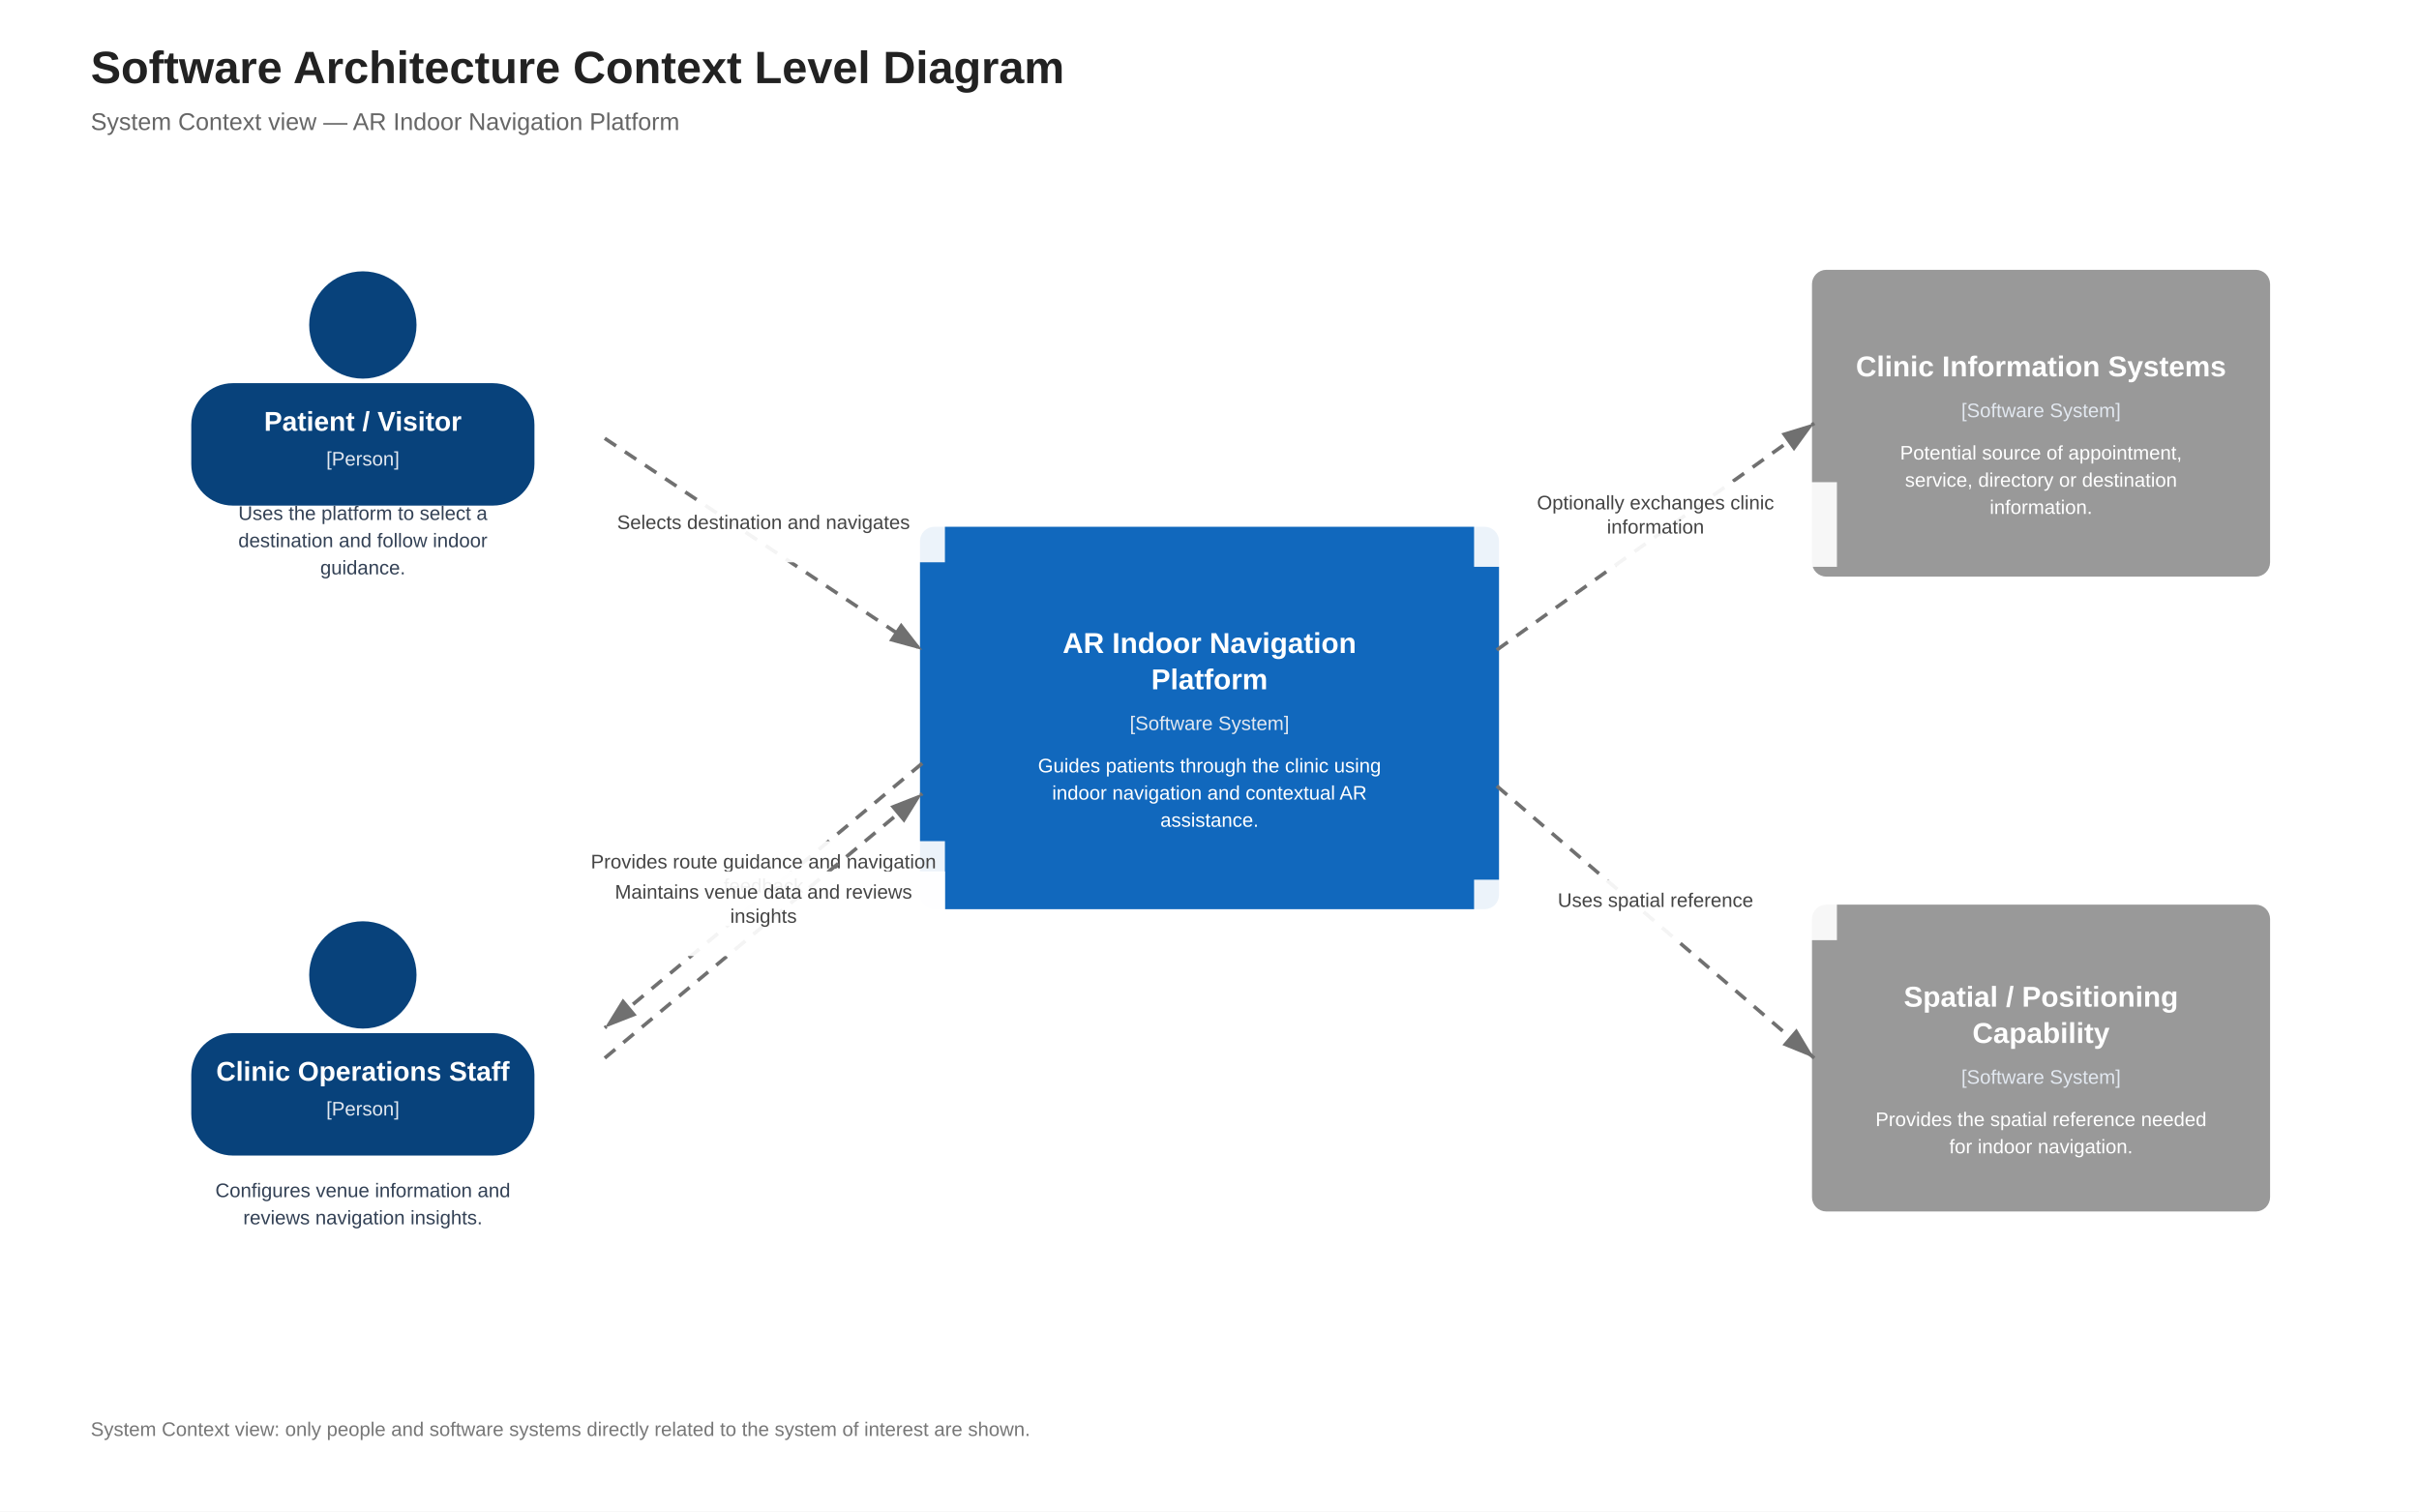
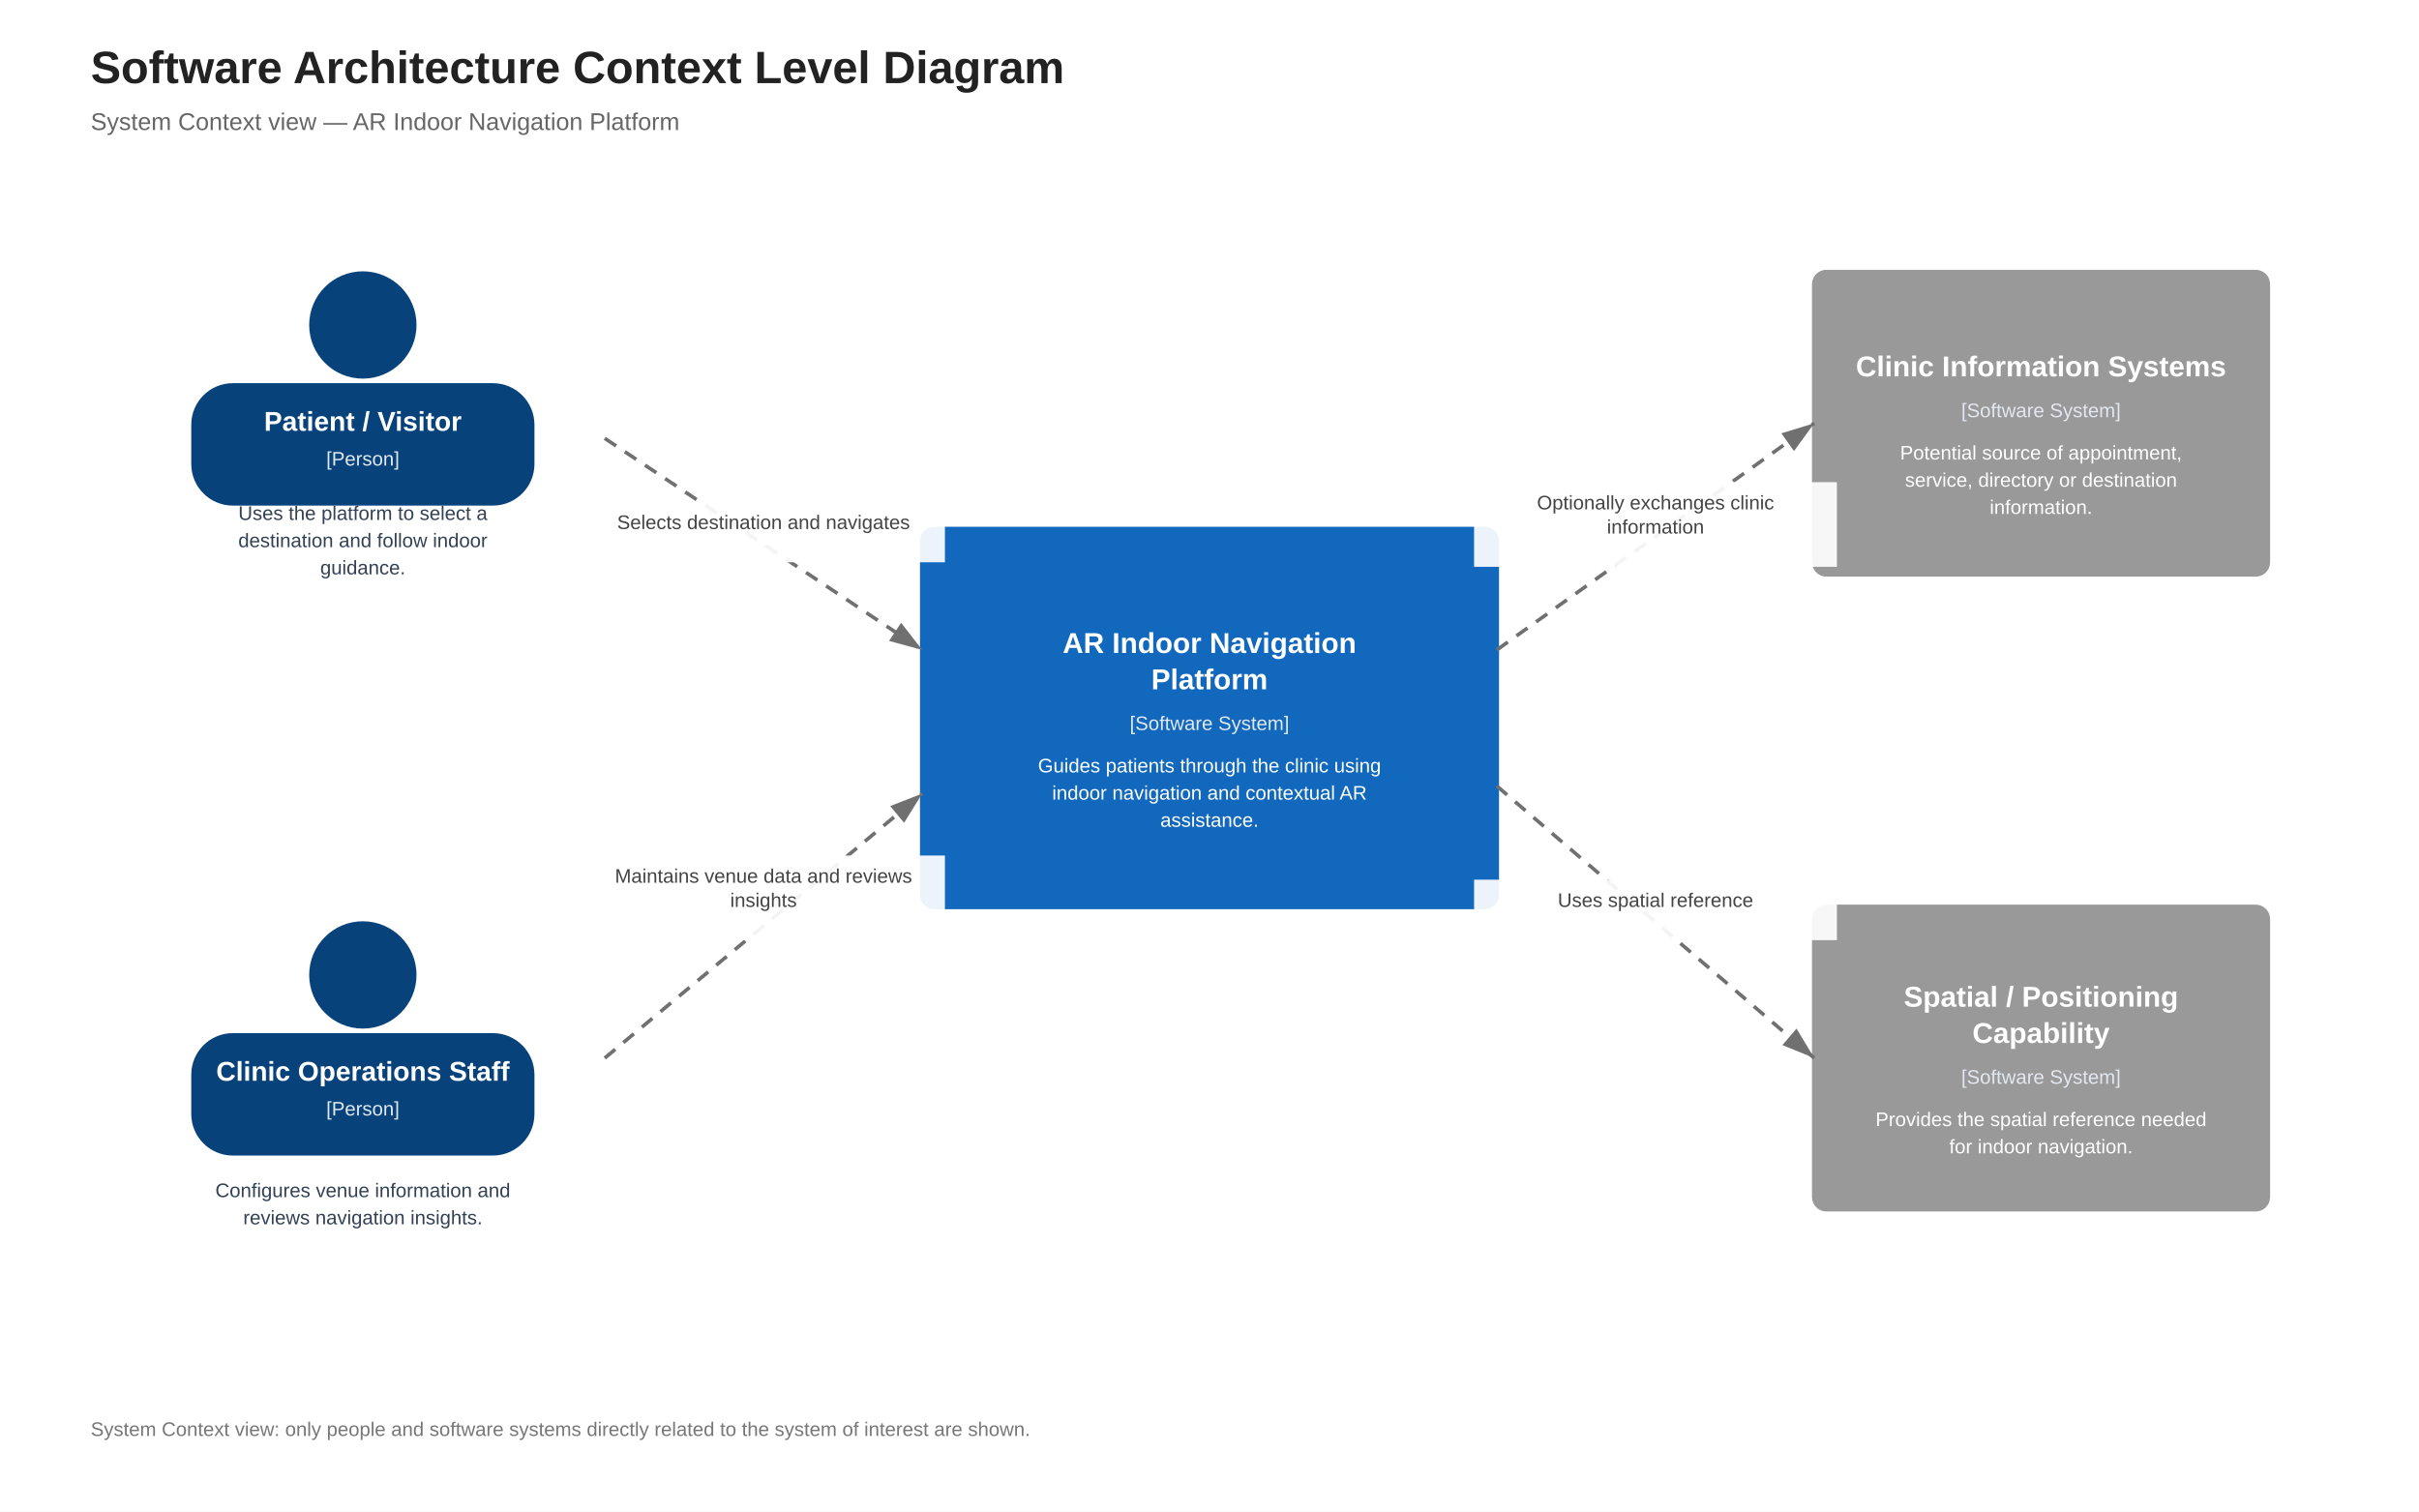
<svg xmlns="http://www.w3.org/2000/svg" width="1600" height="1000" viewBox="0 0 1600 1000">
  <defs>
    <marker id="arrow" markerWidth="10" markerHeight="10" refX="9" refY="3" orient="auto" markerUnits="strokeWidth">
      <path d="M0,0 L0,6 L9,3 z" fill="#707070" />
    </marker>
  </defs>
  <rect width="1600" height="1000" fill="#ffffff" />
  <text x="60" y="55" font-family="Arial, Helvetica, sans-serif" font-size="30" font-weight="700" fill="#222222">Software Architecture Context Level Diagram</text>
  <text x="60" y="86" font-family="Arial, Helvetica, sans-serif" font-size="16" fill="#666666">System Context view — AR Indoor Navigation Platform</text>
  <rect x="610" y="350" width="380" height="250" rx="8" fill="#1168BD" stroke="#1168BD" stroke-width="3" />
  <text x="800.0" y="432.0" text-anchor="middle" font-family="Arial, Helvetica, sans-serif" font-size="19" font-weight="700" fill="#ffffff">AR Indoor Navigation</text>
  <text x="800.0" y="456.0" text-anchor="middle" font-family="Arial, Helvetica, sans-serif" font-size="19" font-weight="700" fill="#ffffff">Platform</text>
-   <text x="800.0" y="483.0" text-anchor="middle" font-family="Arial, Helvetica, sans-serif" font-size="13" font-weight="normal" fill="#e2e8f0">[Software System]</text>
-   <text x="800.0" y="511.0" text-anchor="middle" font-family="Arial, Helvetica, sans-serif" font-size="13" font-weight="normal" fill="#ffffff">Guides patients through the clinic using</text>
-   <text x="800.0" y="529.0" text-anchor="middle" font-family="Arial, Helvetica, sans-serif" font-size="13" font-weight="normal" fill="#ffffff">indoor navigation and contextual AR</text>
-   <text x="800.0" y="547.0" text-anchor="middle" font-family="Arial, Helvetica, sans-serif" font-size="13" font-weight="normal" fill="#ffffff">assistance.</text>
+   <text x="800.0" y="483.0" text-anchor="middle" font-family="Arial, Helvetica, sans-serif" font-size="13" fill="#e2e8f0">[Software System]</text>
+   <text x="800.0" y="511.0" text-anchor="middle" font-family="Arial, Helvetica, sans-serif" font-size="13" fill="#ffffff">Guides patients through the clinic using</text>
+   <text x="800.0" y="529.0" text-anchor="middle" font-family="Arial, Helvetica, sans-serif" font-size="13" fill="#ffffff">indoor navigation and contextual AR</text>
+   <text x="800.0" y="547.0" text-anchor="middle" font-family="Arial, Helvetica, sans-serif" font-size="13" fill="#ffffff">assistance.</text>
  <circle cx="240.0" cy="215" r="34" fill="#08427B" stroke="#08427B" stroke-width="3" />
  <rect x="128.0" y="255" width="224.0" height="78" rx="26" fill="#08427B" stroke="#08427B" stroke-width="3" />
  <text x="240.0" y="285" text-anchor="middle" font-family="Arial, Helvetica, sans-serif" font-size="18" font-weight="700" fill="#ffffff">Patient / Visitor</text>
-   <text x="240.0" y="308" text-anchor="middle" font-family="Arial, Helvetica, sans-serif" font-size="13" font-weight="normal" fill="#e2e8f0">[Person]</text>
-   <text x="240.0" y="344" text-anchor="middle" font-family="Arial, Helvetica, sans-serif" font-size="13" font-weight="normal" fill="#334155">Uses the platform to select a</text>
-   <text x="240.0" y="362" text-anchor="middle" font-family="Arial, Helvetica, sans-serif" font-size="13" font-weight="normal" fill="#334155">destination and follow indoor</text>
-   <text x="240.0" y="380" text-anchor="middle" font-family="Arial, Helvetica, sans-serif" font-size="13" font-weight="normal" fill="#334155">guidance.</text>
+   <text x="240.0" y="308" text-anchor="middle" font-family="Arial, Helvetica, sans-serif" font-size="13" fill="#e2e8f0">[Person]</text>
+   <text x="240.0" y="344" text-anchor="middle" font-family="Arial, Helvetica, sans-serif" font-size="13" fill="#334155">Uses the platform to select a</text>
+   <text x="240.0" y="362" text-anchor="middle" font-family="Arial, Helvetica, sans-serif" font-size="13" fill="#334155">destination and follow indoor</text>
+   <text x="240.0" y="380" text-anchor="middle" font-family="Arial, Helvetica, sans-serif" font-size="13" fill="#334155">guidance.</text>
  <circle cx="240.0" cy="645" r="34" fill="#08427B" stroke="#08427B" stroke-width="3" />
  <rect x="128.0" y="685" width="224.0" height="78" rx="26" fill="#08427B" stroke="#08427B" stroke-width="3" />
  <text x="240.0" y="715" text-anchor="middle" font-family="Arial, Helvetica, sans-serif" font-size="18" font-weight="700" fill="#ffffff">Clinic Operations Staff</text>
-   <text x="240.0" y="738" text-anchor="middle" font-family="Arial, Helvetica, sans-serif" font-size="13" font-weight="normal" fill="#e2e8f0">[Person]</text>
-   <text x="240.0" y="792" text-anchor="middle" font-family="Arial, Helvetica, sans-serif" font-size="13" font-weight="normal" fill="#334155">Configures venue information and</text>
-   <text x="240.0" y="810" text-anchor="middle" font-family="Arial, Helvetica, sans-serif" font-size="13" font-weight="normal" fill="#334155">reviews navigation insights.</text>
+   <text x="240.0" y="738" text-anchor="middle" font-family="Arial, Helvetica, sans-serif" font-size="13" fill="#e2e8f0">[Person]</text>
+   <text x="240.0" y="792" text-anchor="middle" font-family="Arial, Helvetica, sans-serif" font-size="13" fill="#334155">Configures venue information and</text>
+   <text x="240.0" y="810" text-anchor="middle" font-family="Arial, Helvetica, sans-serif" font-size="13" fill="#334155">reviews navigation insights.</text>
  <rect x="1200" y="180" width="300" height="200" rx="8" fill="#999999" stroke="#999999" stroke-width="3" />
  <text x="1350.0" y="249.0" text-anchor="middle" font-family="Arial, Helvetica, sans-serif" font-size="19" font-weight="700" fill="#ffffff">Clinic Information Systems</text>
-   <text x="1350.0" y="276.0" text-anchor="middle" font-family="Arial, Helvetica, sans-serif" font-size="13" font-weight="normal" fill="#e2e8f0">[Software System]</text>
-   <text x="1350.0" y="304.0" text-anchor="middle" font-family="Arial, Helvetica, sans-serif" font-size="13" font-weight="normal" fill="#ffffff">Potential source of appointment,</text>
-   <text x="1350.0" y="322.0" text-anchor="middle" font-family="Arial, Helvetica, sans-serif" font-size="13" font-weight="normal" fill="#ffffff">service, directory or destination</text>
-   <text x="1350.0" y="340.0" text-anchor="middle" font-family="Arial, Helvetica, sans-serif" font-size="13" font-weight="normal" fill="#ffffff">information.</text>
+   <text x="1350.0" y="276.0" text-anchor="middle" font-family="Arial, Helvetica, sans-serif" font-size="13" fill="#e2e8f0">[Software System]</text>
+   <text x="1350.0" y="304.0" text-anchor="middle" font-family="Arial, Helvetica, sans-serif" font-size="13" fill="#ffffff">Potential source of appointment,</text>
+   <text x="1350.0" y="322.0" text-anchor="middle" font-family="Arial, Helvetica, sans-serif" font-size="13" fill="#ffffff">service, directory or destination</text>
+   <text x="1350.0" y="340.0" text-anchor="middle" font-family="Arial, Helvetica, sans-serif" font-size="13" fill="#ffffff">information.</text>
  <rect x="1200" y="600" width="300" height="200" rx="8" fill="#999999" stroke="#999999" stroke-width="3" />
  <text x="1350.0" y="666.0" text-anchor="middle" font-family="Arial, Helvetica, sans-serif" font-size="19" font-weight="700" fill="#ffffff">Spatial / Positioning</text>
  <text x="1350.0" y="690.0" text-anchor="middle" font-family="Arial, Helvetica, sans-serif" font-size="19" font-weight="700" fill="#ffffff">Capability</text>
-   <text x="1350.0" y="717.0" text-anchor="middle" font-family="Arial, Helvetica, sans-serif" font-size="13" font-weight="normal" fill="#e2e8f0">[Software System]</text>
-   <text x="1350.0" y="745.0" text-anchor="middle" font-family="Arial, Helvetica, sans-serif" font-size="13" font-weight="normal" fill="#ffffff">Provides the spatial reference needed</text>
-   <text x="1350.0" y="763.0" text-anchor="middle" font-family="Arial, Helvetica, sans-serif" font-size="13" font-weight="normal" fill="#ffffff">for indoor navigation.</text>
+   <text x="1350.0" y="717.0" text-anchor="middle" font-family="Arial, Helvetica, sans-serif" font-size="13" fill="#e2e8f0">[Software System]</text>
+   <text x="1350.0" y="745.0" text-anchor="middle" font-family="Arial, Helvetica, sans-serif" font-size="13" fill="#ffffff">Provides the spatial reference needed</text>
+   <text x="1350.0" y="763.0" text-anchor="middle" font-family="Arial, Helvetica, sans-serif" font-size="13" fill="#ffffff">for indoor navigation.</text>
  <line x1="400" y1="290" x2="610" y2="430" stroke="#707070" stroke-width="2.4" stroke-dasharray="9 7" marker-end="url(#arrow)" />
  <rect x="385.0" y="332.0" width="240" height="40" fill="#ffffff" opacity="0.92" />
-   <text x="505.0" y="350.0" text-anchor="middle" font-family="Arial, Helvetica, sans-serif" font-size="13" font-weight="normal" fill="#444444">Selects destination and navigates</text>
-   <line x1="610" y1="505" x2="400" y2="680" stroke="#707070" stroke-width="2.4" stroke-dasharray="9 7" marker-end="url(#arrow)" />
-   <rect x="385.0" y="556.5" width="240" height="56" fill="#ffffff" opacity="0.92" />
-   <text x="505.0" y="574.5" text-anchor="middle" font-family="Arial, Helvetica, sans-serif" font-size="13" font-weight="normal" fill="#444444">Provides route guidance and navigation</text>
-   <text x="505.0" y="590.5" text-anchor="middle" font-family="Arial, Helvetica, sans-serif" font-size="13" font-weight="normal" fill="#444444">feedback</text>
+   <text x="505.0" y="350.0" text-anchor="middle" font-family="Arial, Helvetica, sans-serif" font-size="13" fill="#444444">Selects destination and navigates</text>
  <line x1="400" y1="700" x2="610" y2="525" stroke="#707070" stroke-width="2.4" stroke-dasharray="9 7" marker-end="url(#arrow)" />
-   <rect x="385.0" y="576.5" width="240" height="56" fill="#ffffff" opacity="0.92" />
-   <text x="505.0" y="594.5" text-anchor="middle" font-family="Arial, Helvetica, sans-serif" font-size="13" font-weight="normal" fill="#444444">Maintains venue data and reviews</text>
-   <text x="505.0" y="610.5" text-anchor="middle" font-family="Arial, Helvetica, sans-serif" font-size="13" font-weight="normal" fill="#444444">insights</text>
+   <rect x="385.0" y="566.0" width="240" height="56" fill="#ffffff" opacity="0.92" />
+   <text x="505.0" y="584.0" text-anchor="middle" font-family="Arial, Helvetica, sans-serif" font-size="13" fill="#444444">Maintains venue data and reviews</text>
+   <text x="505.0" y="600.0" text-anchor="middle" font-family="Arial, Helvetica, sans-serif" font-size="13" fill="#444444">insights</text>
  <line x1="990" y1="430" x2="1200" y2="280" stroke="#707070" stroke-width="2.4" stroke-dasharray="9 7" marker-end="url(#arrow)" />
  <rect x="975.0" y="319.0" width="240" height="56" fill="#ffffff" opacity="0.92" />
-   <text x="1095.0" y="337.0" text-anchor="middle" font-family="Arial, Helvetica, sans-serif" font-size="13" font-weight="normal" fill="#444444">Optionally exchanges clinic</text>
-   <text x="1095.0" y="353.0" text-anchor="middle" font-family="Arial, Helvetica, sans-serif" font-size="13" font-weight="normal" fill="#444444">information</text>
+   <text x="1095.0" y="337.0" text-anchor="middle" font-family="Arial, Helvetica, sans-serif" font-size="13" fill="#444444">Optionally exchanges clinic</text>
+   <text x="1095.0" y="353.0" text-anchor="middle" font-family="Arial, Helvetica, sans-serif" font-size="13" fill="#444444">information</text>
  <line x1="990" y1="520" x2="1200" y2="700" stroke="#707070" stroke-width="2.4" stroke-dasharray="9 7" marker-end="url(#arrow)" />
  <rect x="975.0" y="582.0" width="240" height="40" fill="#ffffff" opacity="0.92" />
-   <text x="1095.0" y="600.0" text-anchor="middle" font-family="Arial, Helvetica, sans-serif" font-size="13" font-weight="normal" fill="#444444">Uses spatial reference</text>
+   <text x="1095.0" y="600.0" text-anchor="middle" font-family="Arial, Helvetica, sans-serif" font-size="13" fill="#444444">Uses spatial reference</text>
  <text x="60" y="950" font-family="Arial, Helvetica, sans-serif" font-size="13" fill="#777777">System Context view: only people and software systems directly related to the system of interest are shown.</text>
</svg>
